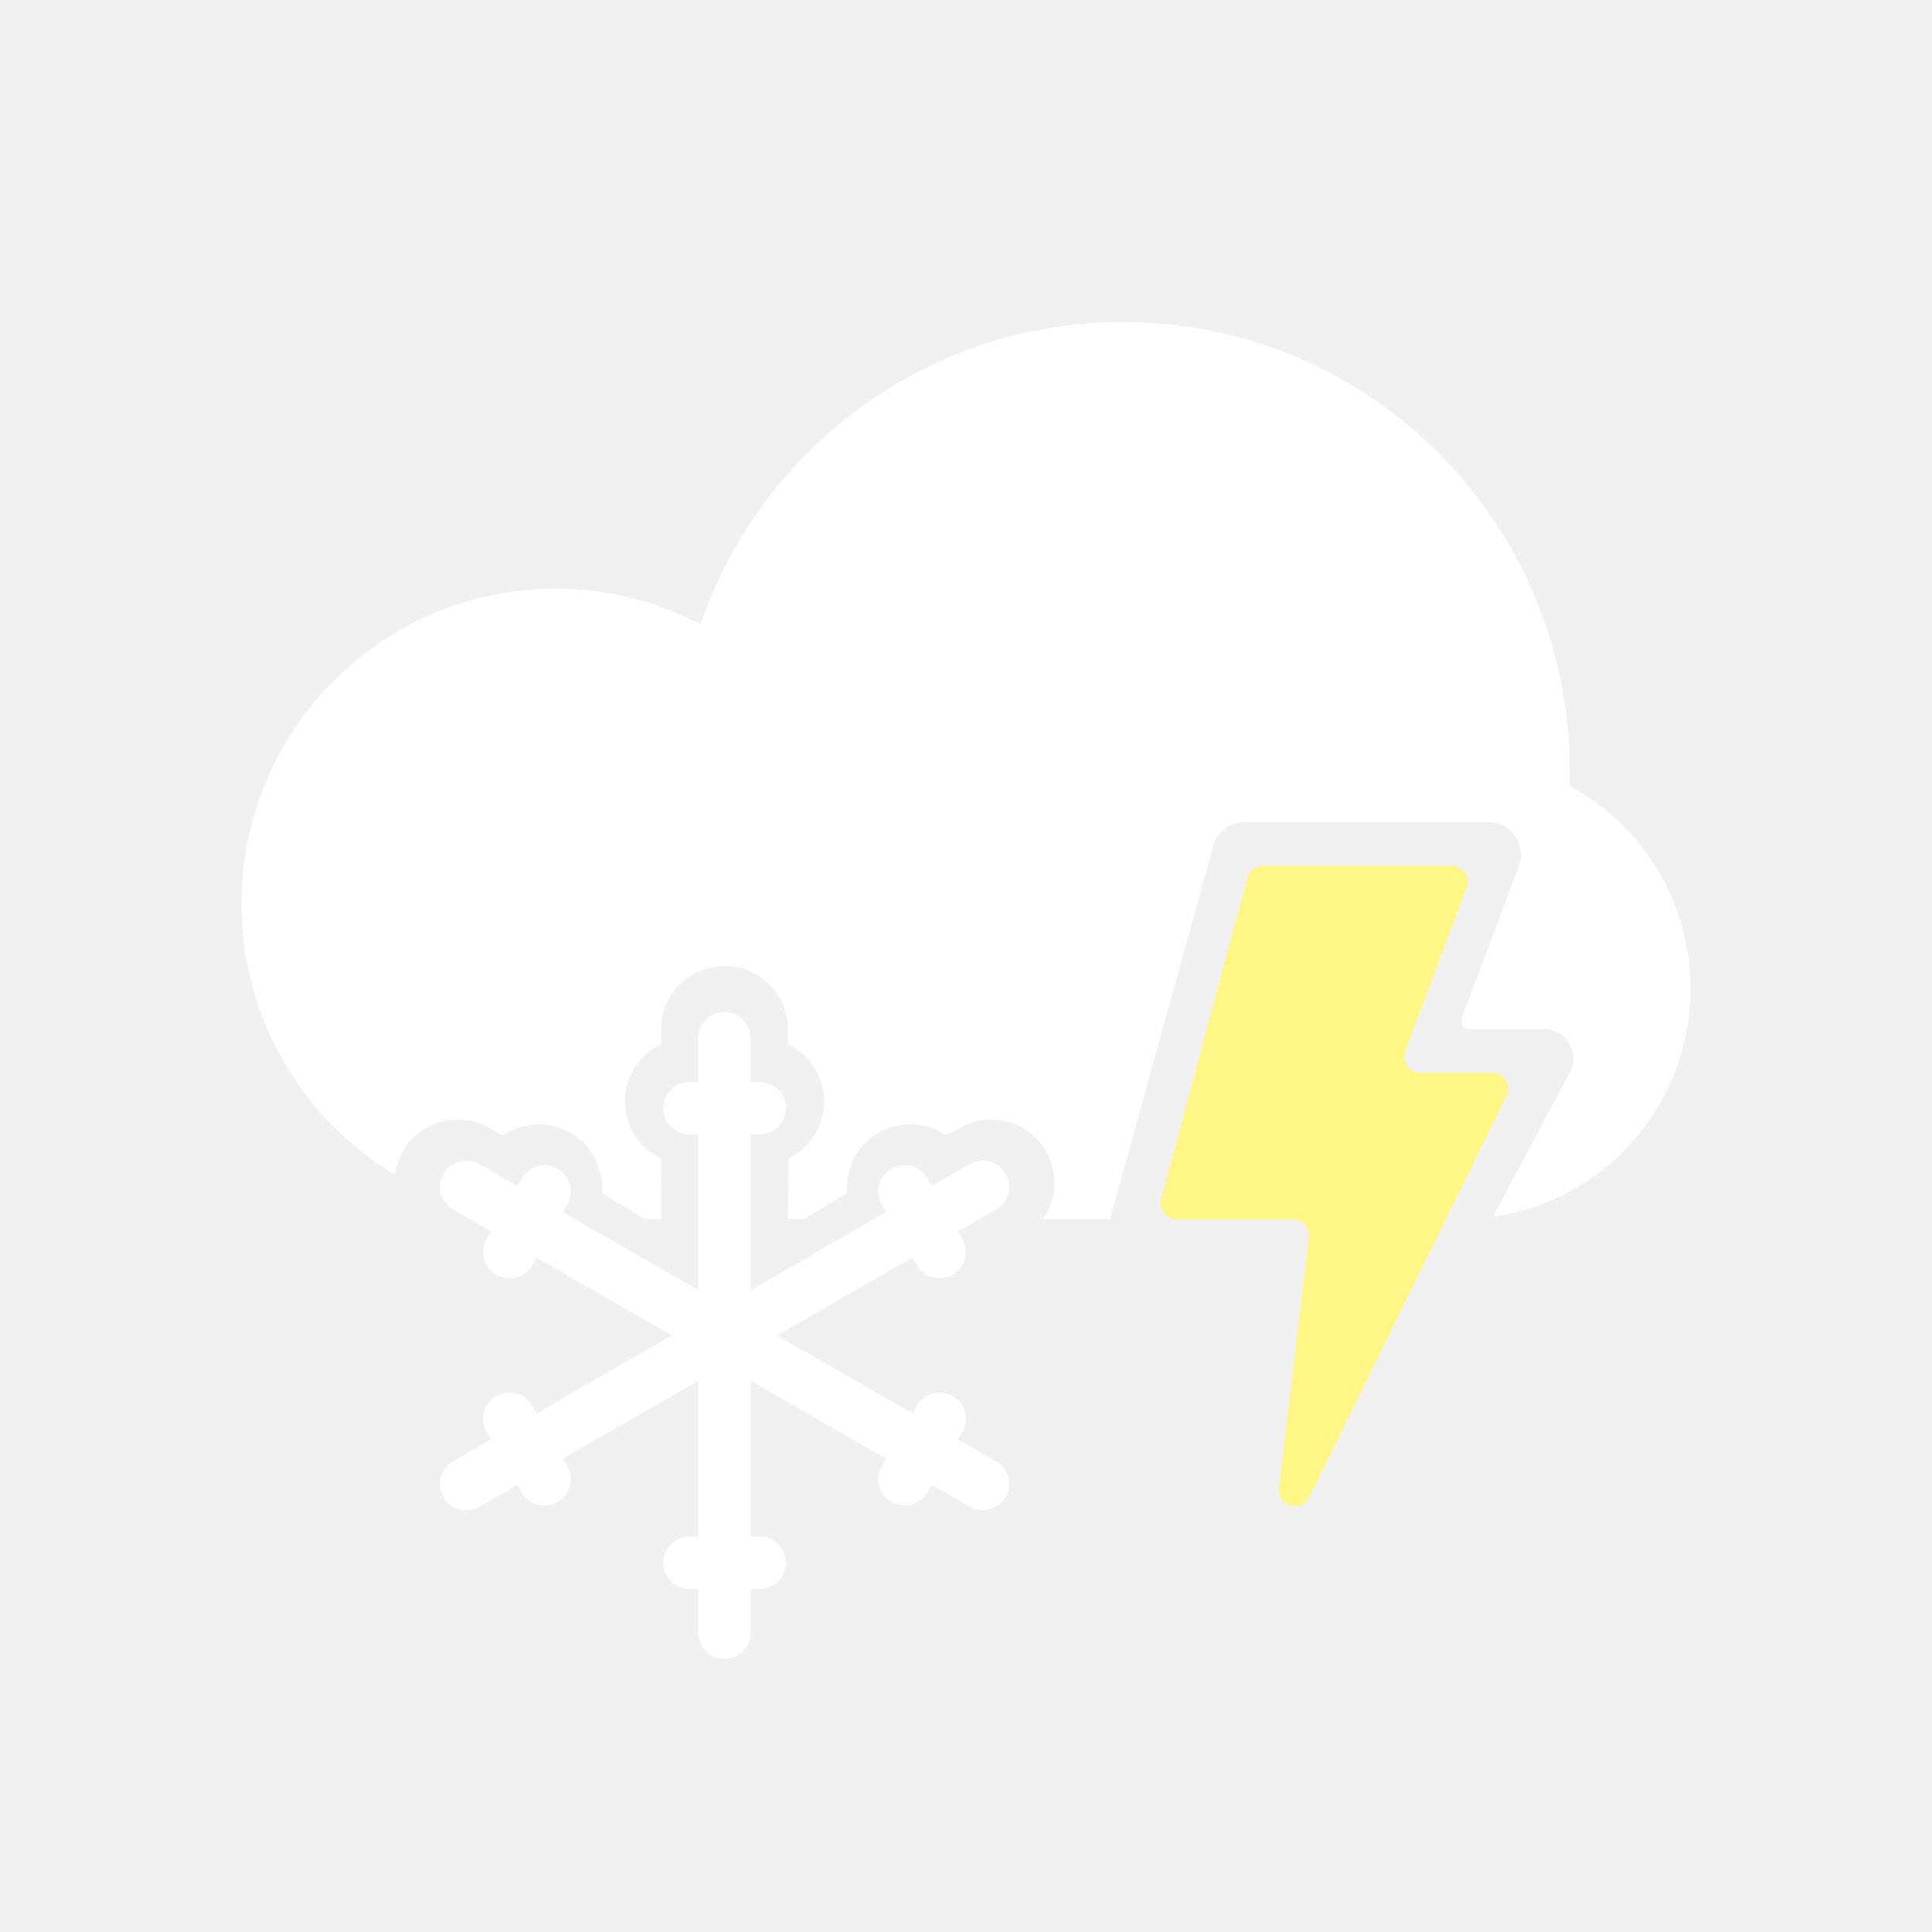
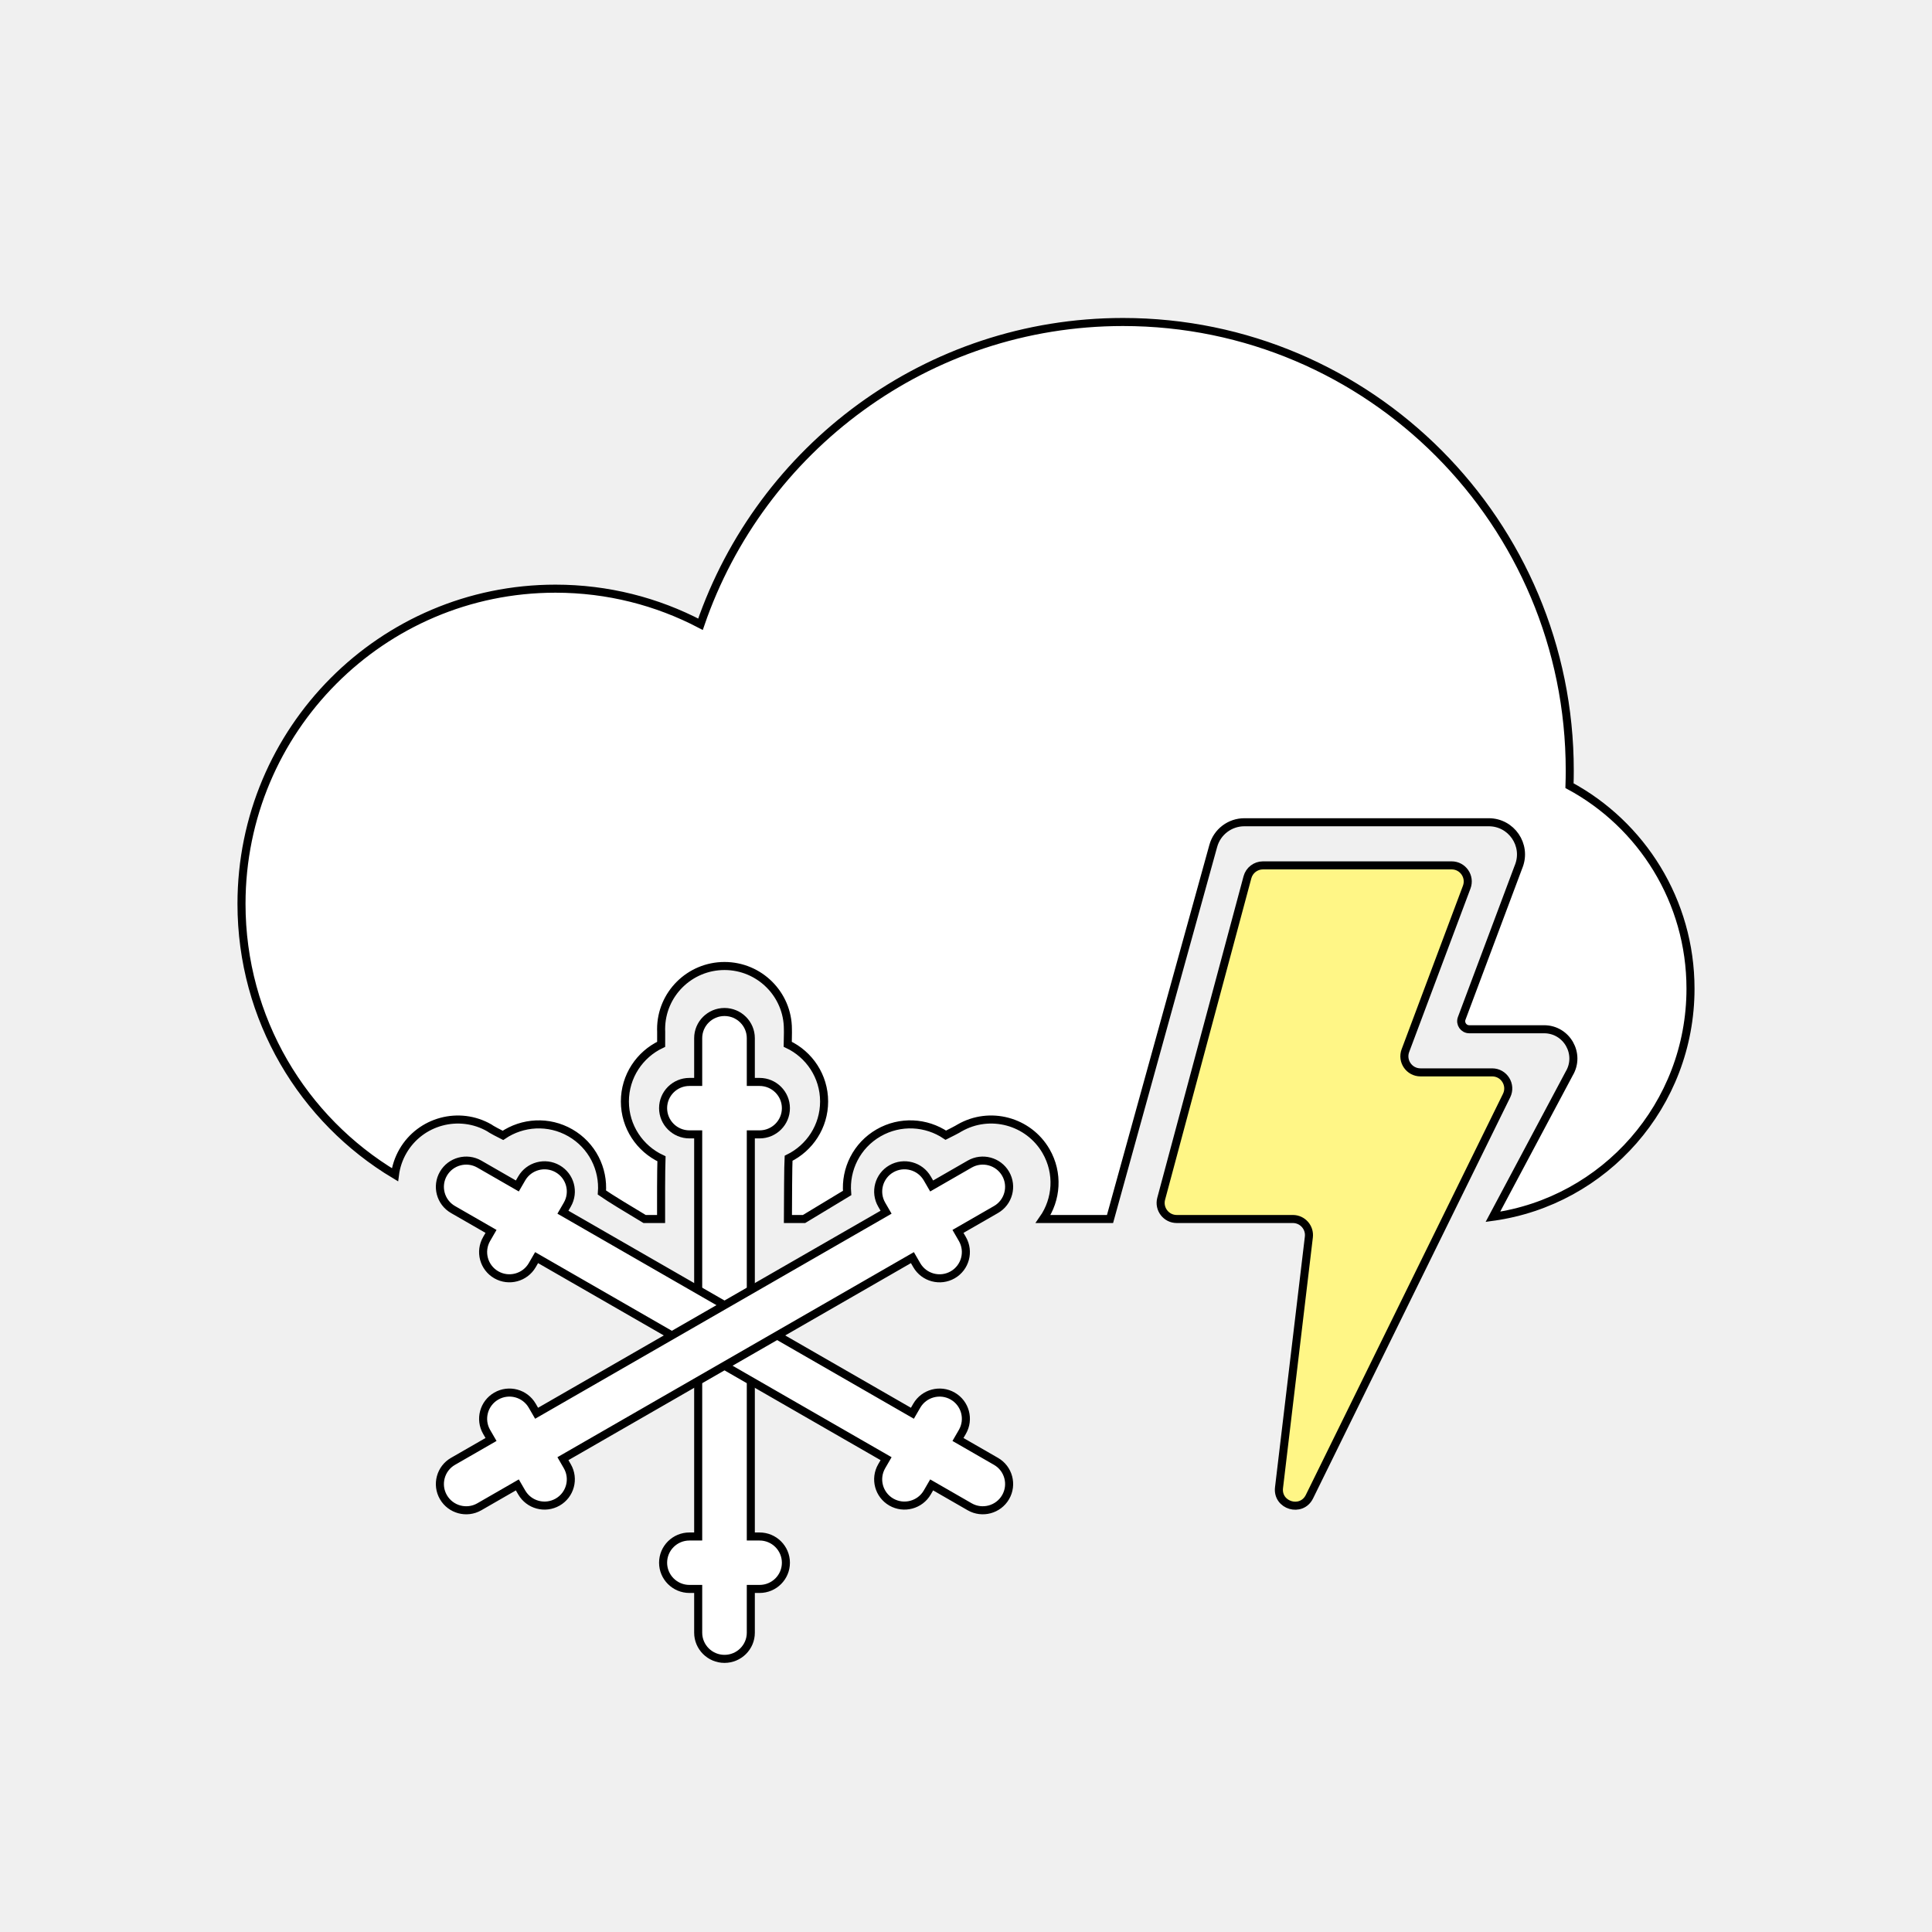
- <svg xmlns="http://www.w3.org/2000/svg" width="240" height="240" viewBox="0 0 240 240" fill="none">
+ <svg xmlns="http://www.w3.org/2000/svg" width="240" height="240" viewBox="0 0 240 240" fill="none" stroke="black" stroke-width="1">
  <path fill-rule="evenodd" clip-rule="evenodd" d="M194.969 97.599C194.99 96.973 195 96.345 195 95.714C195 64.944 170.152 40 139.5 40C115.185 40 94.522 55.697 87.018 77.547C81.628 74.724 75.5 73.127 69 73.127C47.461 73.127 30 90.656 30 112.278C30 126.587 37.647 139.104 49.063 145.933C49.191 144.928 49.517 143.932 50.056 143C52.229 139.247 57.048 137.957 60.806 140.121C60.806 140.121 60.95 140.273 62.479 141.042C64.901 139.396 68.152 139.169 70.857 140.727C73.571 142.29 74.999 145.219 74.772 148.141C75.678 148.782 78.23 150.327 80.074 151.429H82.122C82.117 149.413 82.116 145.455 82.17 143.946C79.486 142.694 77.626 139.977 77.626 136.829C77.626 133.693 79.468 130.988 82.132 129.729C82.145 128.011 82.125 127.845 82.125 127.845C82.125 123.51 85.657 120 90 120C94.345 120 97.875 123.517 97.875 127.845C97.875 127.845 97.895 128.348 97.857 129.725C100.526 130.982 102.374 133.692 102.374 136.829C102.374 139.93 100.574 142.609 97.958 143.886C97.907 144.679 97.886 149.213 97.878 151.429H99.883C101.749 150.297 104.366 148.712 105.234 148.194C104.986 145.255 106.415 142.298 109.143 140.727C111.839 139.174 115.072 139.392 117.49 141.019C119.018 140.257 119.194 140.121 119.194 140.121C122.958 137.954 127.772 139.249 129.944 143C131.521 145.726 131.273 149.007 129.58 151.429H137.892L138.615 148.816L150.662 105.28L150.719 105.076C151.198 103.343 152.776 102.143 154.574 102.143H154.895H184.465H184.941C187.752 102.143 189.686 104.966 188.671 107.587L188.569 107.852L181.578 126.506C181.333 127.16 181.816 127.857 182.514 127.857H191.25H191.81C194.633 127.857 196.379 130.933 194.933 133.357L185.454 151.155C199.322 149.223 210 137.273 210 122.818C210 111.908 203.917 102.424 194.969 97.599Z" fill="white" />
  <path fill-rule="evenodd" clip-rule="evenodd" d="M156.891 107.5C155.986 107.5 155.194 108.108 154.96 108.982L144.247 148.91C143.906 150.181 144.864 151.429 146.179 151.429H160.605C161.803 151.429 162.733 152.475 162.591 153.665L158.884 184.802C158.618 187.036 161.673 187.94 162.665 185.92L187.155 136.097C187.808 134.768 186.841 133.214 185.36 133.214H176.458C175.061 133.214 174.095 131.82 174.585 130.512L182.201 110.202C182.691 108.895 181.725 107.5 180.328 107.5H156.891Z" fill="#FFF686" />
  <path fill-rule="evenodd" clip-rule="evenodd" d="M86.731 190.869V140.917H85.645C83.837 140.917 82.372 139.455 82.372 137.659C82.372 135.86 83.835 134.402 85.645 134.402H86.731V128.964C86.731 127.169 88.198 125.714 90 125.714C91.806 125.714 93.269 127.178 93.269 128.964V134.402H94.356C96.163 134.402 97.628 135.864 97.628 137.659C97.628 139.459 96.165 140.917 94.356 140.917H93.269V190.869H94.356C96.163 190.869 97.628 192.331 97.628 194.127C97.628 195.926 96.165 197.384 94.356 197.384H93.269V202.822C93.269 204.617 91.802 206.071 90 206.071C88.195 206.071 86.731 204.608 86.731 202.822V197.384H85.645C83.837 197.384 82.372 195.922 82.372 194.127C82.372 192.327 83.835 190.869 85.645 190.869H86.731Z" fill="white" />
  <path fill-rule="evenodd" clip-rule="evenodd" d="M69.929 150.584L113.341 175.56L113.884 174.622C114.788 173.062 116.791 172.529 118.352 173.427C119.915 174.326 120.451 176.318 119.546 177.88L119.003 178.817L123.729 181.536C125.289 182.433 125.82 184.427 124.919 185.982C124.016 187.54 122.012 188.072 120.46 187.179L115.734 184.46L115.191 185.397C114.287 186.957 112.284 187.49 110.723 186.593C109.16 185.693 108.624 183.701 109.529 182.139L110.072 181.202L66.659 156.226L66.117 157.164C65.213 158.723 63.209 159.257 61.649 158.359C60.085 157.459 59.549 155.468 60.454 153.906L60.997 152.969L56.271 150.25C54.712 149.352 54.181 147.359 55.082 145.804C55.984 144.245 57.988 143.714 59.541 144.607L64.266 147.326L64.809 146.389C65.713 144.829 67.716 144.295 69.277 145.193C70.841 146.093 71.377 148.084 70.472 149.646L69.929 150.584Z" fill="white" />
  <path fill-rule="evenodd" clip-rule="evenodd" d="M113.341 156.226L69.929 181.202L70.472 182.139C71.376 183.699 70.837 185.695 69.277 186.593C67.713 187.492 65.714 186.959 64.809 185.397L64.266 184.46L59.541 187.179C57.981 188.076 55.983 187.537 55.082 185.982C54.179 184.424 54.719 182.429 56.271 181.536L60.997 178.817L60.454 177.88C59.55 176.32 60.088 174.325 61.649 173.427C63.212 172.527 65.211 173.06 66.116 174.622L66.659 175.56L110.072 150.584L109.529 149.646C108.625 148.087 109.163 146.091 110.723 145.193C112.287 144.294 114.286 144.827 115.191 146.389L115.734 147.326L120.46 144.607C122.02 143.71 124.018 144.249 124.919 145.804C125.821 147.362 125.281 149.357 123.729 150.25L119.003 152.969L119.546 153.906C120.45 155.466 119.912 157.461 118.352 158.359C116.788 159.259 114.789 158.726 113.884 157.164L113.341 156.226Z" fill="white" />
</svg>
